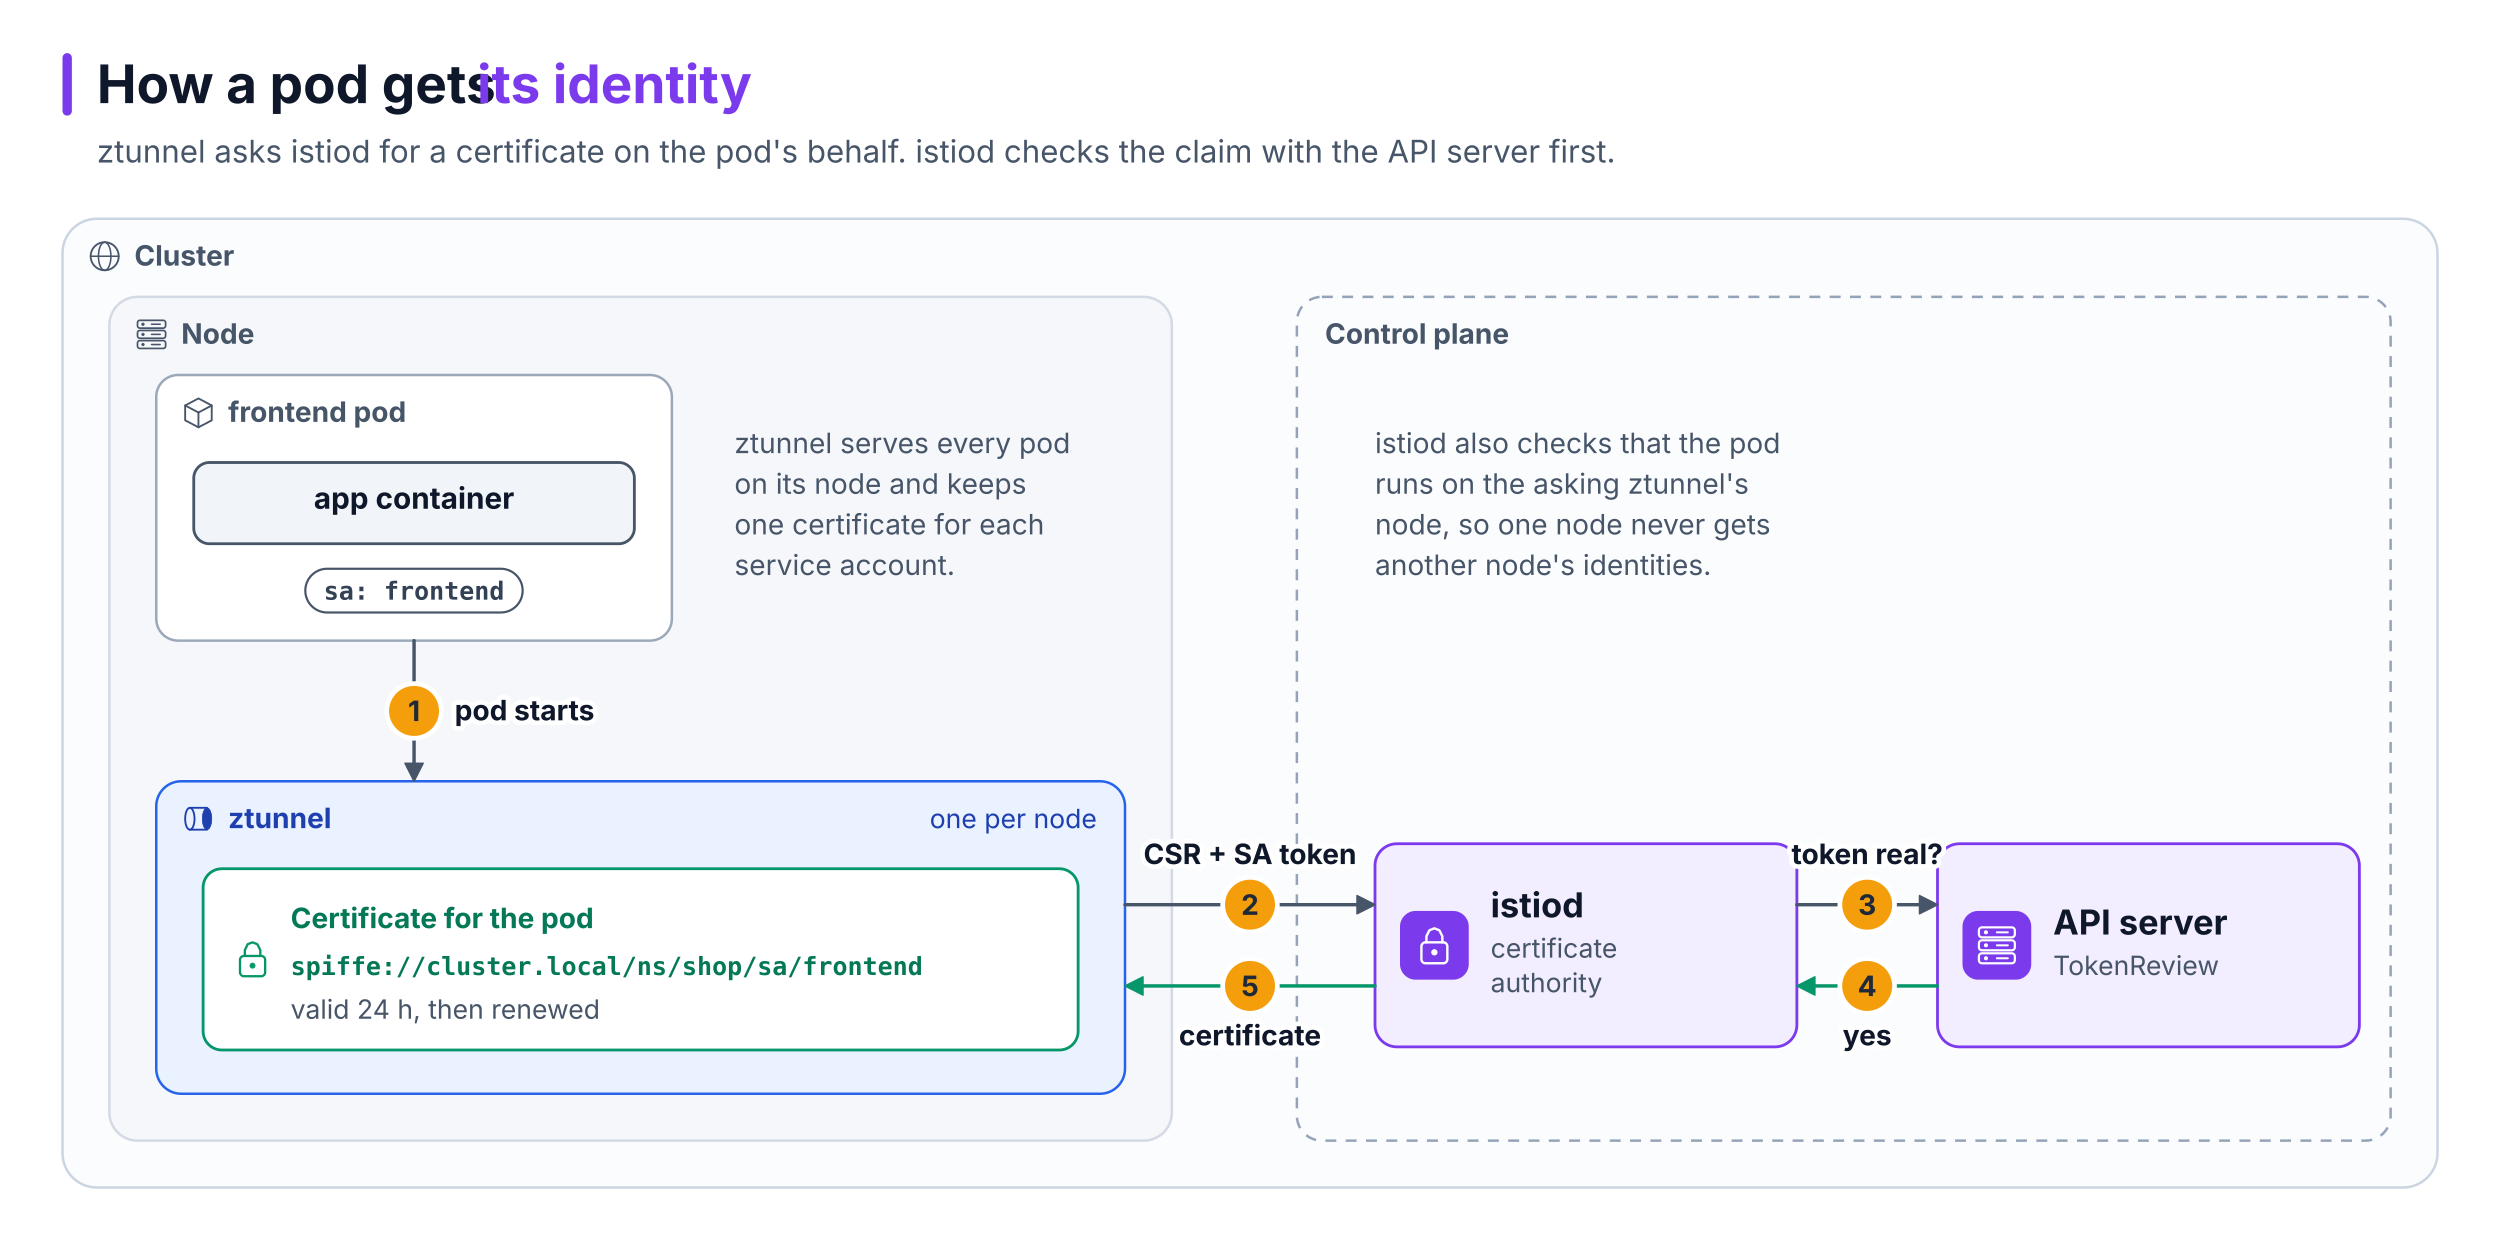
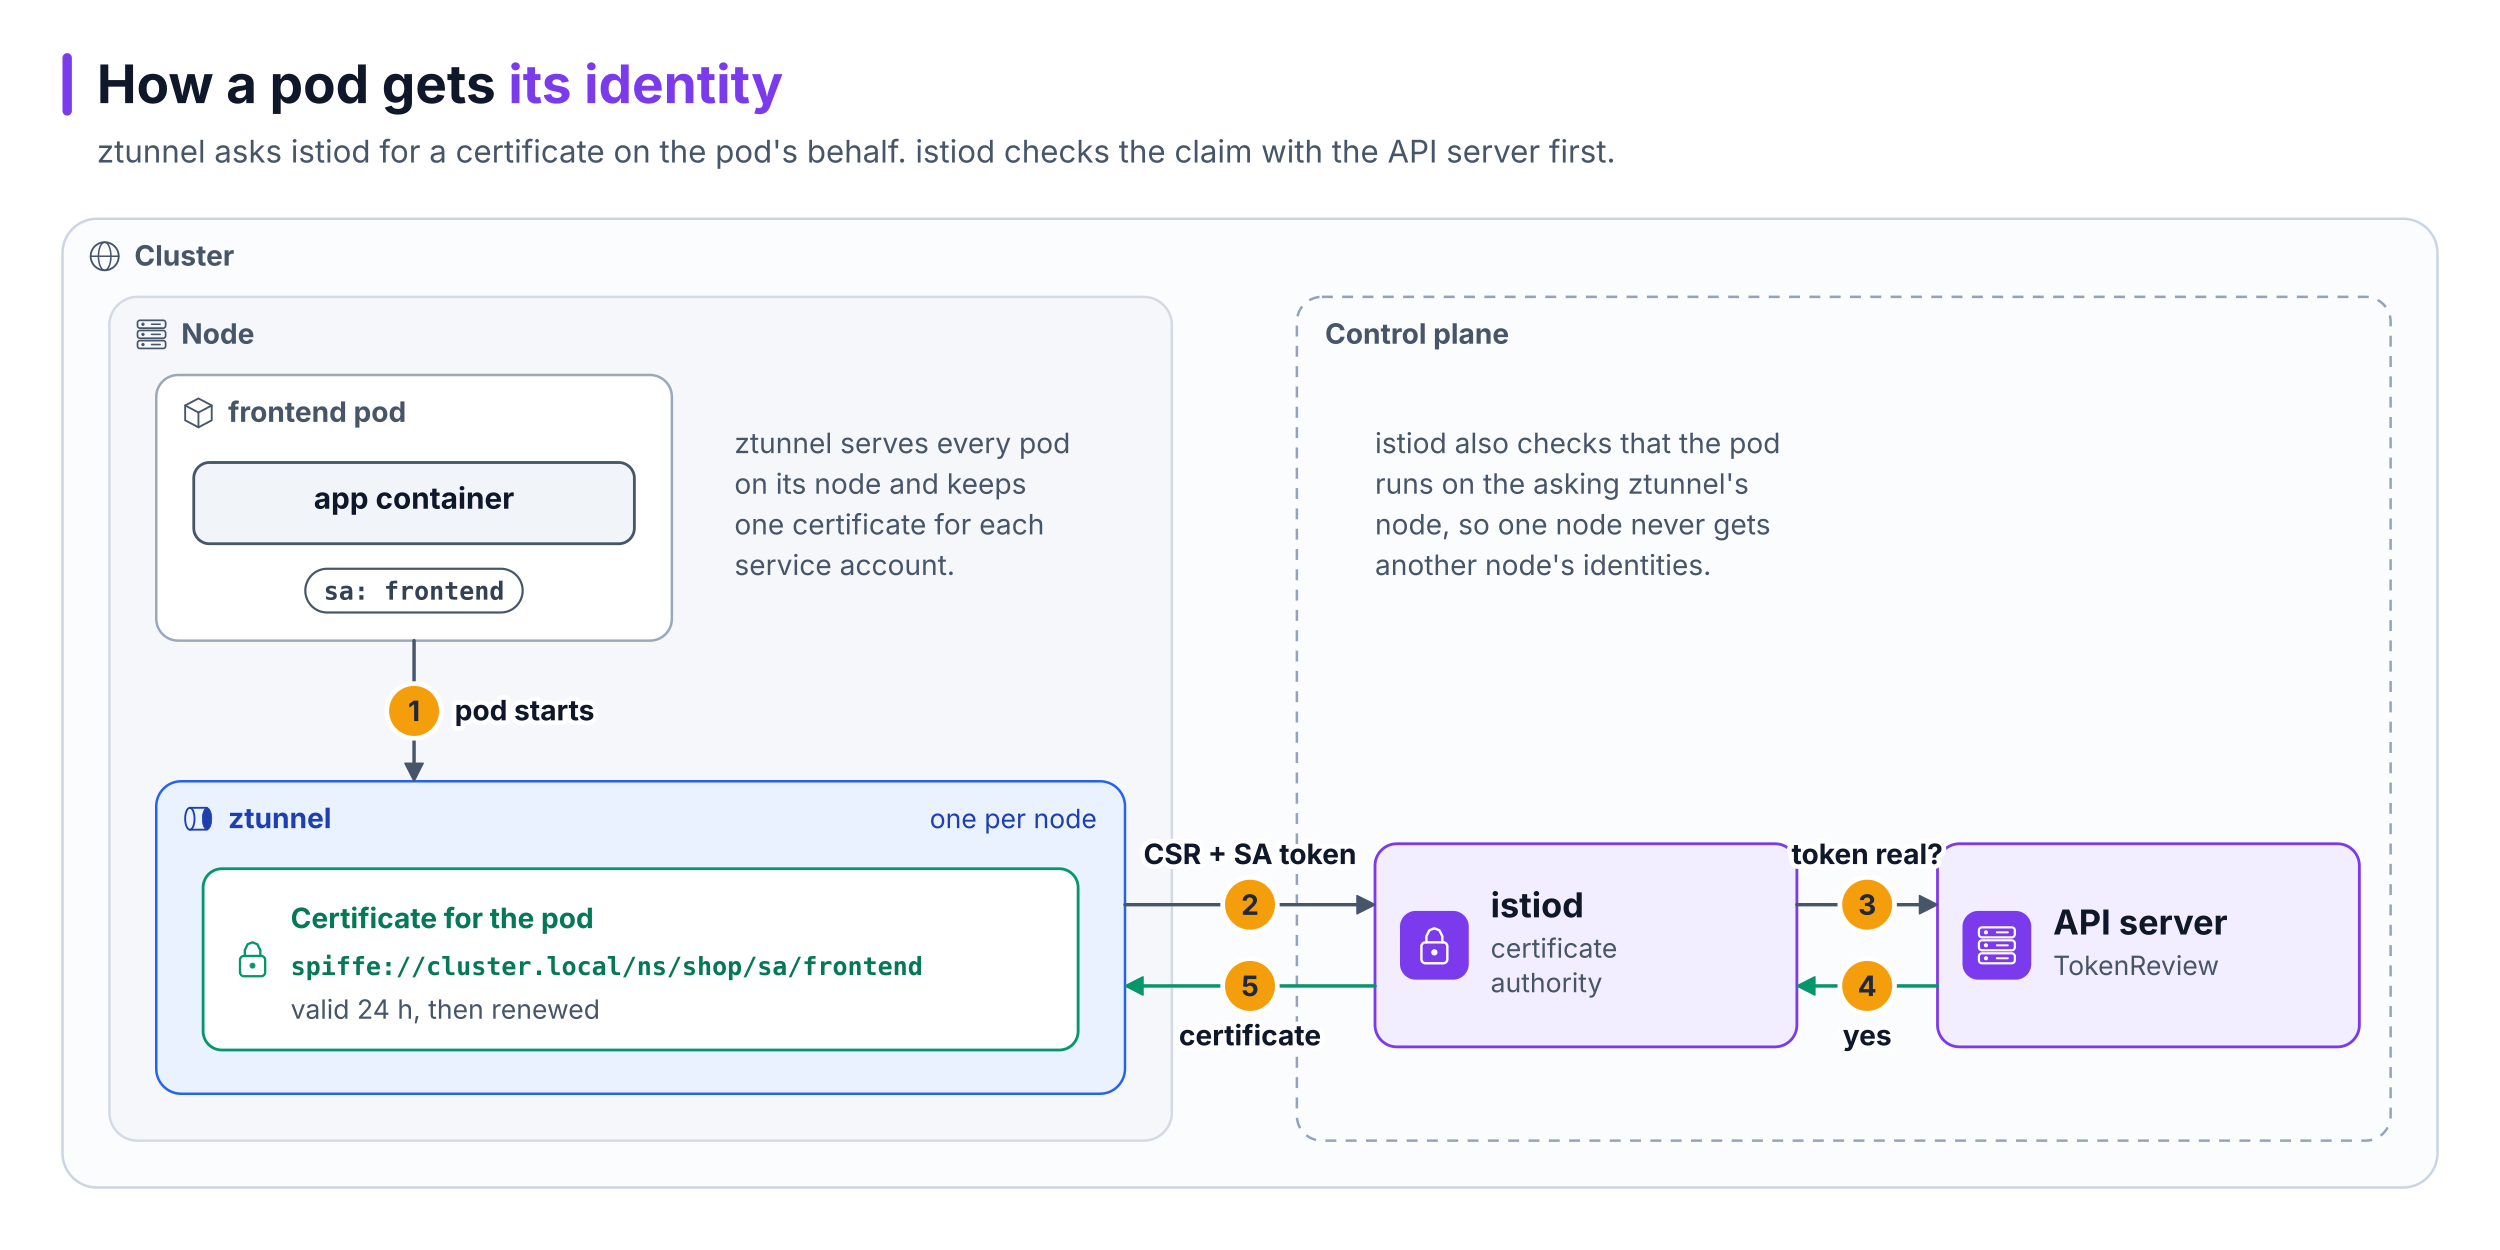
<svg xmlns="http://www.w3.org/2000/svg" width="1600" height="800" viewBox="0 0 1600 800" font-family="Inter, -apple-system, 'Segoe UI', Helvetica, Arial, sans-serif">
  <rect width="1600" height="800" fill="#ffffff" />
  <rect x="40.0" y="34.0" width="6.0" height="40.0" rx="3.0" fill="#7c3aed" stroke="none" />
-   <text x="62.0" y="66.0" font-size="34.0" fill="#0f172a" font-weight="700" text-anchor="start">How a pod gets</text>
-   <text x="305.3" y="66.0" font-size="34.0" fill="#7c3aed" font-weight="700" text-anchor="start">its identity</text>
+   <text x="62" y="66" font-size="34" font-weight="700" fill="#0f172a">How a pod gets <tspan fill="#7c3aed">its identity</tspan>
+   </text>
  <text x="62.0" y="104.0" font-size="20.0" fill="#475569" text-anchor="start">ztunnel asks istiod for a certificate on the pod's behalf. istiod checks the claim with the API server first.</text>
  <rect x="40.0" y="140.0" width="1520.0" height="620.0" rx="22.0" fill="#fbfcfe" stroke="#cbd5e1" stroke-width="1.6" />
  <ellipse cx="67.0" cy="164.0" rx="9.0" ry="9.0" fill="none" stroke="#475569" stroke-width="1.20" />
  <ellipse cx="67.0" cy="164.0" rx="4.0" ry="9.0" fill="none" stroke="#475569" stroke-width="1.00" />
  <polyline points="58.0,164.0 76.0,164.0" fill="none" stroke="#475569" stroke-width="1.00" stroke-linecap="round" stroke-linejoin="round" />
  <text x="86.0" y="170.0" font-size="18.0" fill="#475569" font-weight="700" text-anchor="start">Cluster</text>
  <rect x="70.0" y="190.0" width="680.0" height="540.0" rx="18.0" fill="#f5f7fa" stroke="#d3dae4" stroke-width="1.6" />
  <rect x="88.0" y="205.0" width="18.0" height="5.0" rx="1.5" fill="none" stroke="#475569" stroke-width="1.1" />
  <ellipse cx="91.5" cy="207.5" rx="0.8" ry="0.8" fill="#475569" stroke="#475569" stroke-width="0.50" />
  <polyline points="97.0,207.5 102.5,207.5" fill="none" stroke="#475569" stroke-width="1.00" stroke-linecap="round" stroke-linejoin="round" />
  <rect x="88.0" y="211.5" width="18.0" height="5.0" rx="1.5" fill="none" stroke="#475569" stroke-width="1.1" />
  <ellipse cx="91.5" cy="214.0" rx="0.8" ry="0.8" fill="#475569" stroke="#475569" stroke-width="0.50" />
  <polyline points="97.0,214.0 102.5,214.0" fill="none" stroke="#475569" stroke-width="1.00" stroke-linecap="round" stroke-linejoin="round" />
  <rect x="88.0" y="218.0" width="18.0" height="5.0" rx="1.5" fill="none" stroke="#475569" stroke-width="1.1" />
  <ellipse cx="91.5" cy="220.5" rx="0.8" ry="0.8" fill="#475569" stroke="#475569" stroke-width="0.50" />
  <polyline points="97.0,220.5 102.5,220.5" fill="none" stroke="#475569" stroke-width="1.00" stroke-linecap="round" stroke-linejoin="round" />
  <text x="116.0" y="220.0" font-size="18.0" fill="#475569" font-weight="700" text-anchor="start">Node</text>
  <rect x="100.0" y="240.0" width="330.0" height="170.0" rx="14.0" fill="#ffffff" stroke="#9aa8ba" stroke-width="1.6" />
  <polygon points="127.0,255.0 135.5,259.5 135.5,269.0 127.0,273.5 118.5,269.0 118.5,259.5" fill="none" stroke="#475569" stroke-width="1.20" stroke-linejoin="round" />
  <polyline points="118.5,259.5 127.0,264.0 135.5,259.5" fill="none" stroke="#475569" stroke-width="1.20" stroke-linecap="round" stroke-linejoin="round" />
  <polyline points="127.0,264.0 127.0,273.5" fill="none" stroke="#475569" stroke-width="1.20" stroke-linecap="round" stroke-linejoin="round" />
  <text x="146.0" y="270.0" font-size="18.0" fill="#475569" font-weight="700" text-anchor="start">frontend pod</text>
  <rect x="124.0" y="296.0" width="282.0" height="52.0" rx="10.0" fill="#f1f4f8" stroke="#475569" stroke-width="1.8" />
  <text x="265.0" y="325.6" font-size="19.0" fill="#0f172a" font-weight="700" text-anchor="middle">app container</text>
  <rect x="195.4" y="364.0" width="139.1" height="28.0" rx="14.0" fill="#ffffff" stroke="#475569" stroke-width="1.4" />
  <text x="265.0" y="383.8" font-size="16.0" fill="#334155" font-weight="700" font-family="'SF Mono', Menlo, Consolas, monospace" text-anchor="middle">sa: frontend</text>
  <text x="470.0" y="290.0" font-size="18.0" fill="#475569" text-anchor="start">ztunnel serves every pod</text>
  <text x="470.0" y="316.0" font-size="18.0" fill="#475569" text-anchor="start">on its node and keeps</text>
  <text x="470.0" y="342.0" font-size="18.0" fill="#475569" text-anchor="start">one certificate for each</text>
  <text x="470.0" y="368.0" font-size="18.0" fill="#475569" text-anchor="start">service account.</text>
  <rect x="100.0" y="500.0" width="620.0" height="200.0" rx="16.0" fill="#eaf1ff" stroke="#2563eb" stroke-width="1.6" />
  <ellipse cx="121.5" cy="524.0" rx="3.0" ry="7.0" fill="none" stroke="#1e40af" stroke-width="1.20" />
  <polyline points="121.5,517.0 132.5,517.0" fill="none" stroke="#1e40af" stroke-width="1.20" stroke-linecap="round" stroke-linejoin="round" />
  <polyline points="121.5,531.0 132.5,531.0" fill="none" stroke="#1e40af" stroke-width="1.20" stroke-linecap="round" stroke-linejoin="round" />
  <ellipse cx="132.5" cy="524.0" rx="3.0" ry="7.0" fill="#1e40af" stroke="#1e40af" stroke-width="0.50" />
  <text x="146.0" y="530.0" font-size="18.0" fill="#1e40af" font-weight="700" text-anchor="start">ztunnel</text>
  <text x="702.0" y="530.0" font-size="17.0" fill="#1e40af" text-anchor="end">one per node</text>
  <rect x="130.0" y="556.0" width="560.0" height="116.0" rx="12.0" fill="#ffffff" stroke="#059669" stroke-width="1.8" />
  <rect x="153.6" y="611.8" width="16.1" height="13.0" rx="2.5" fill="none" stroke="#059669" stroke-width="1.488" />
  <polyline points="156.7,611.8 156.7,608.1 158.5,604.3 161.6,603.1 164.7,604.3 166.6,608.1 166.6,611.8" fill="none" stroke="#059669" stroke-width="1.49" stroke-linecap="round" stroke-linejoin="round" />
  <ellipse cx="161.6" cy="618.0" rx="1.6" ry="1.6" fill="#059669" stroke="#059669" stroke-width="0.62" />
  <text x="186.0" y="594.0" font-size="18.0" fill="#047857" font-weight="700" text-anchor="start">Certificate for the pod</text>
  <text x="186.0" y="624.0" font-size="16.0" fill="#047857" font-weight="700" font-family="'SF Mono', Menlo, Consolas, monospace" text-anchor="start">spiffe://cluster.local/ns/shop/sa/frontend</text>
  <text x="186.0" y="652.0" font-size="17.0" fill="#475569" text-anchor="start">valid 24 h, then renewed</text>
  <rect x="830.0" y="190.0" width="700.0" height="540.0" rx="16.0" fill="none" stroke="#94a3b8" stroke-width="1.6" stroke-dasharray="7 6" />
  <text x="848.0" y="220.0" font-size="18.0" fill="#475569" font-weight="700" text-anchor="start">Control plane</text>
  <rect x="880.0" y="540.0" width="270.0" height="130.0" rx="14.0" fill="#f2edff" stroke="#7c3aed" stroke-width="1.8" />
  <rect x="896.0" y="583.0" width="44.0" height="44.0" rx="10.0" fill="#7c3aed" stroke="none" />
  <rect x="909.7" y="603.1" width="16.6" height="13.4" rx="2.6" fill="none" stroke="#ffffff" stroke-width="1.536" />
  <polyline points="912.9,603.1 912.9,599.2 914.8,595.4 918.0,594.1 921.2,595.4 923.1,599.2 923.1,603.1" fill="none" stroke="#ffffff" stroke-width="1.54" stroke-linecap="round" stroke-linejoin="round" />
  <ellipse cx="918.0" cy="609.5" rx="1.7" ry="1.7" fill="#ffffff" stroke="#ffffff" stroke-width="0.64" />
  <text x="954.0" y="587.1" font-size="22.0" fill="#0f172a" font-weight="700" text-anchor="start">istiod</text>
  <text x="954.0" y="612.9" font-size="17.0" fill="#475569" text-anchor="start">certificate</text>
  <text x="954.0" y="635.0" font-size="17.0" fill="#475569" text-anchor="start">authority</text>
  <rect x="1240.0" y="540.0" width="270.0" height="130.0" rx="14.0" fill="#f2edff" stroke="#7c3aed" stroke-width="1.8" />
  <rect x="1256.0" y="583.0" width="44.0" height="44.0" rx="10.0" fill="#7c3aed" stroke="none" />
  <rect x="1266.5" y="593.5" width="23.0" height="6.4" rx="1.9" fill="none" stroke="#ffffff" stroke-width="1.408" />
  <ellipse cx="1271.0" cy="596.7" rx="1.0" ry="1.0" fill="#ffffff" stroke="#ffffff" stroke-width="0.64" />
  <polyline points="1278.0,596.7 1285.0,596.7" fill="none" stroke="#ffffff" stroke-width="1.28" stroke-linecap="round" stroke-linejoin="round" />
  <rect x="1266.5" y="601.8" width="23.0" height="6.4" rx="1.9" fill="none" stroke="#ffffff" stroke-width="1.408" />
  <ellipse cx="1271.0" cy="605.0" rx="1.0" ry="1.0" fill="#ffffff" stroke="#ffffff" stroke-width="0.64" />
  <polyline points="1278.0,605.0 1285.0,605.0" fill="none" stroke="#ffffff" stroke-width="1.28" stroke-linecap="round" stroke-linejoin="round" />
  <rect x="1266.5" y="610.1" width="23.0" height="6.4" rx="1.9" fill="none" stroke="#ffffff" stroke-width="1.408" />
  <ellipse cx="1271.0" cy="613.3" rx="1.0" ry="1.0" fill="#ffffff" stroke="#ffffff" stroke-width="0.64" />
  <polyline points="1278.0,613.3 1285.0,613.3" fill="none" stroke="#ffffff" stroke-width="1.28" stroke-linecap="round" stroke-linejoin="round" />
  <text x="1314.0" y="598.1" font-size="22.0" fill="#0f172a" font-weight="700" text-anchor="start">API server</text>
  <text x="1314.0" y="624.0" font-size="17.0" fill="#475569" text-anchor="start">TokenReview</text>
  <text x="880.0" y="290.0" font-size="18.0" fill="#475569" text-anchor="start">istiod also checks that the pod</text>
  <text x="880.0" y="316.0" font-size="18.0" fill="#475569" text-anchor="start">runs on the asking ztunnel's</text>
  <text x="880.0" y="342.0" font-size="18.0" fill="#475569" text-anchor="start">node, so one node never gets</text>
  <text x="880.0" y="368.0" font-size="18.0" fill="#475569" text-anchor="start">another node's identities.</text>
  <polyline points="265.0,410.0 265.0,490.5" fill="none" stroke="#475569" stroke-width="2.20" stroke-linecap="round" stroke-linejoin="round" />
  <polygon points="265.0,500.0 259.2,488.5 270.8,488.5" fill="#475569" stroke="#475569" stroke-width="1" stroke-linejoin="round" />
  <ellipse cx="265.0" cy="455.0" rx="19.0" ry="19.0" fill="#ffffff" stroke="none" />
  <ellipse cx="265.0" cy="455.0" rx="16.0" ry="16.0" fill="#f59e0b" stroke="none" />
  <text x="265.0" y="461.5" font-size="18.0" fill="#1f2937" font-weight="700" text-anchor="middle">1</text>
  <text x="291.0" y="461.0" font-size="18.0" fill="#0f172a" font-weight="700" stroke="#ffffff" stroke-width="6" stroke-linejoin="round" paint-order="stroke" text-anchor="start">pod starts</text>
  <polyline points="720.0,579.0 870.5,579.0" fill="none" stroke="#475569" stroke-width="2.20" stroke-linecap="round" stroke-linejoin="round" />
  <polygon points="880.0,579.0 868.5,584.8 868.5,573.2" fill="#475569" stroke="#475569" stroke-width="1" stroke-linejoin="round" />
  <ellipse cx="800.0" cy="579.0" rx="19.0" ry="19.0" fill="#ffffff" stroke="none" />
  <ellipse cx="800.0" cy="579.0" rx="16.0" ry="16.0" fill="#f59e0b" stroke="none" />
  <text x="800.0" y="585.5" font-size="18.0" fill="#1f2937" font-weight="700" text-anchor="middle">2</text>
  <text x="800.0" y="553.0" font-size="18.0" fill="#0f172a" font-weight="700" stroke="#ffffff" stroke-width="6" stroke-linejoin="round" paint-order="stroke" text-anchor="middle">CSR + SA token</text>
  <polyline points="1150.0,579.0 1230.5,579.0" fill="none" stroke="#475569" stroke-width="2.20" stroke-linecap="round" stroke-linejoin="round" />
  <polygon points="1240.0,579.0 1228.5,584.8 1228.5,573.2" fill="#475569" stroke="#475569" stroke-width="1" stroke-linejoin="round" />
  <ellipse cx="1195.0" cy="579.0" rx="19.0" ry="19.0" fill="#ffffff" stroke="none" />
  <ellipse cx="1195.0" cy="579.0" rx="16.0" ry="16.0" fill="#f59e0b" stroke="none" />
  <text x="1195.0" y="585.5" font-size="18.0" fill="#1f2937" font-weight="700" text-anchor="middle">3</text>
  <text x="1195.0" y="553.0" font-size="18.0" fill="#0f172a" font-weight="700" stroke="#ffffff" stroke-width="6" stroke-linejoin="round" paint-order="stroke" text-anchor="middle">token real?</text>
  <polyline points="1240.0,631.0 1159.5,631.0" fill="none" stroke="#059669" stroke-width="2.20" stroke-linecap="round" stroke-linejoin="round" />
  <polygon points="1150.0,631.0 1161.5,625.2 1161.5,636.8" fill="#059669" stroke="#059669" stroke-width="1" stroke-linejoin="round" />
  <ellipse cx="1195.0" cy="631.0" rx="19.0" ry="19.0" fill="#ffffff" stroke="none" />
  <ellipse cx="1195.0" cy="631.0" rx="16.0" ry="16.0" fill="#f59e0b" stroke="none" />
  <text x="1195.0" y="637.5" font-size="18.0" fill="#1f2937" font-weight="700" text-anchor="middle">4</text>
  <text x="1195.0" y="669.0" font-size="18.0" fill="#0f172a" font-weight="700" stroke="#ffffff" stroke-width="6" stroke-linejoin="round" paint-order="stroke" text-anchor="middle">yes</text>
  <polyline points="880.0,631.0 729.5,631.0" fill="none" stroke="#059669" stroke-width="2.20" stroke-linecap="round" stroke-linejoin="round" />
  <polygon points="720.0,631.0 731.5,625.2 731.5,636.8" fill="#059669" stroke="#059669" stroke-width="1" stroke-linejoin="round" />
  <ellipse cx="800.0" cy="631.0" rx="19.0" ry="19.0" fill="#ffffff" stroke="none" />
  <ellipse cx="800.0" cy="631.0" rx="16.0" ry="16.0" fill="#f59e0b" stroke="none" />
  <text x="800.0" y="637.5" font-size="18.0" fill="#1f2937" font-weight="700" text-anchor="middle">5</text>
  <text x="800.0" y="669.0" font-size="18.0" fill="#0f172a" font-weight="700" stroke="#ffffff" stroke-width="6" stroke-linejoin="round" paint-order="stroke" text-anchor="middle">certificate</text>
</svg>
